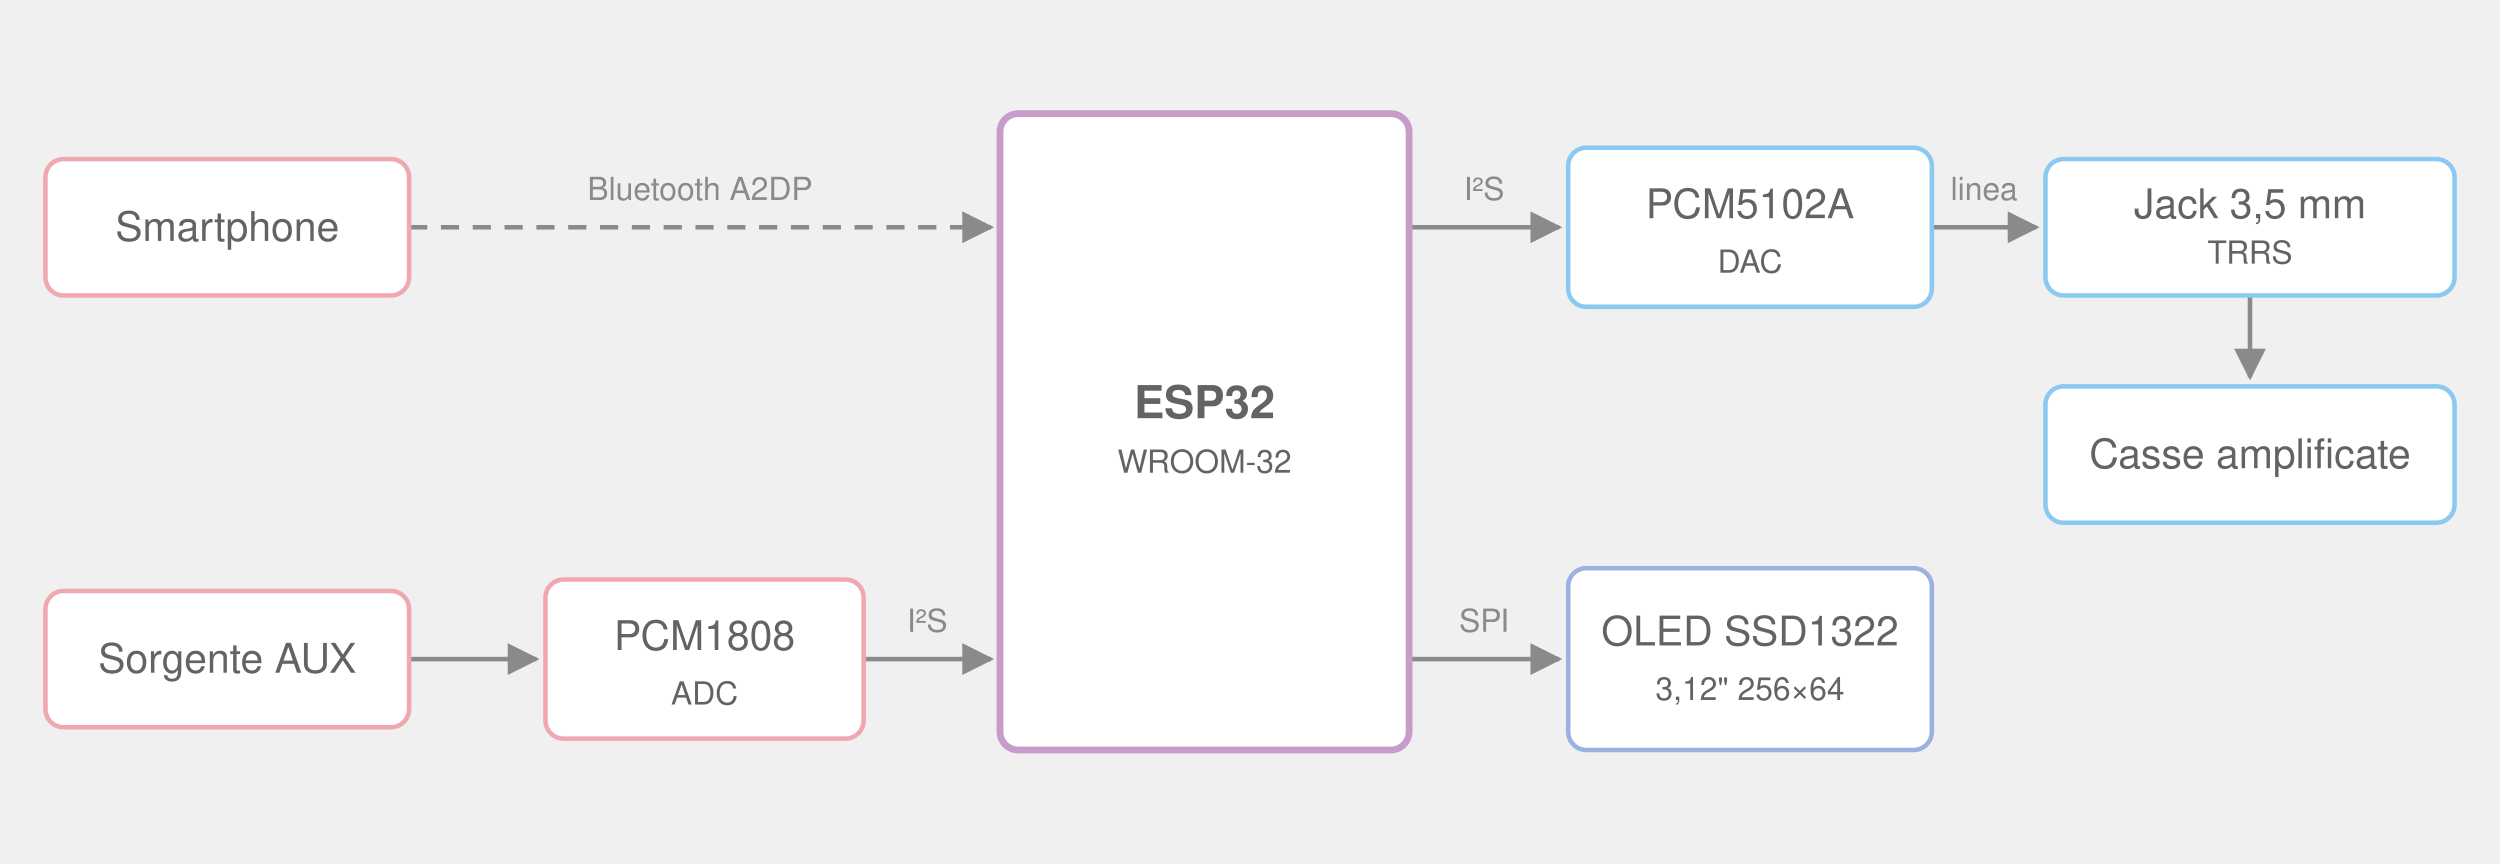
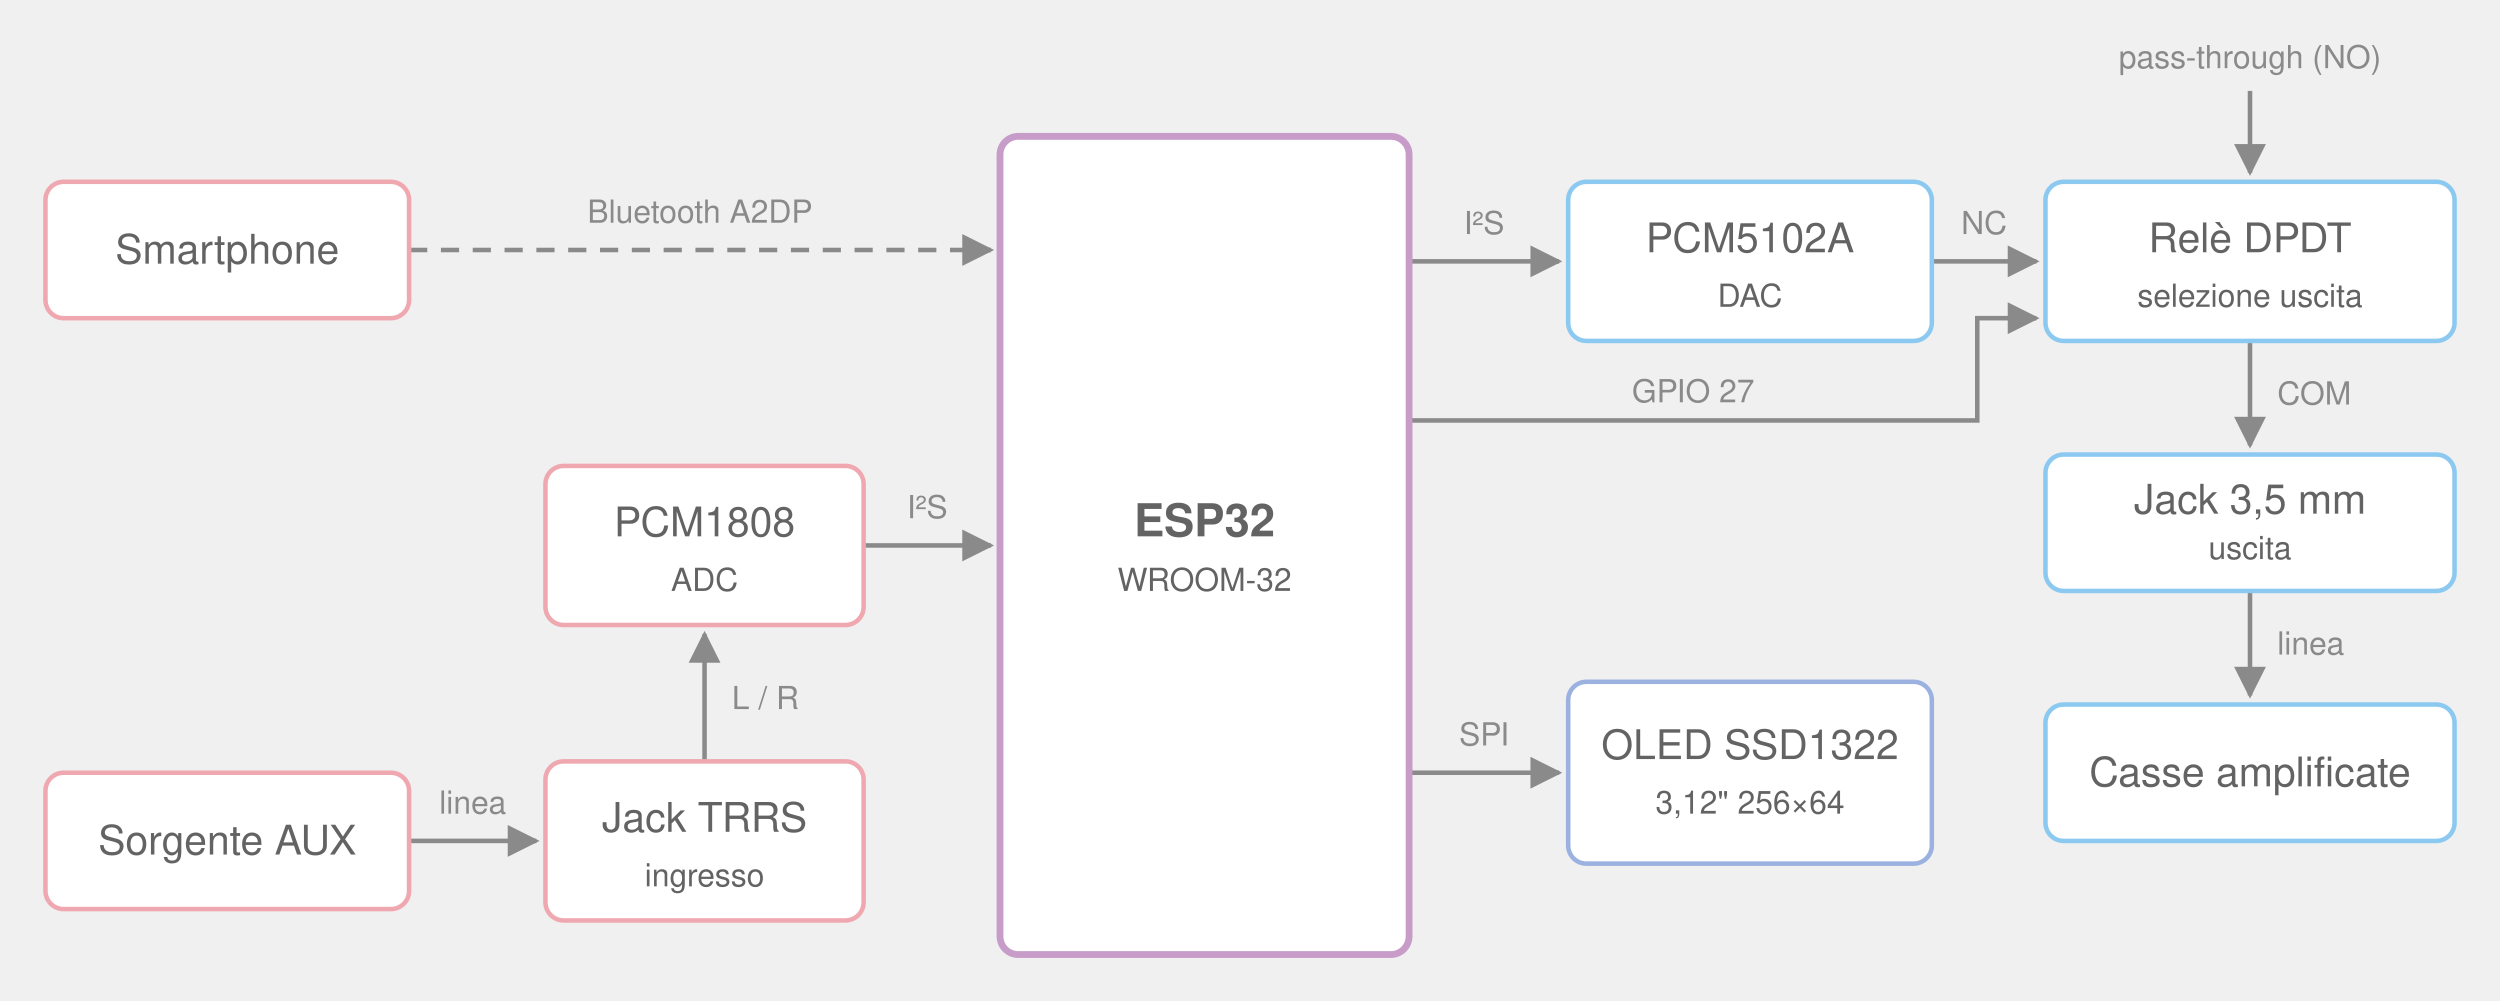
- <svg xmlns="http://www.w3.org/2000/svg" version="1.1" width="1100" height="380" viewBox="0 0 1100 380" font-family="'Source Sans Pro', Helvetica, Arial, sans-serif" font-size="18" fill="#636363">
+ <svg xmlns="http://www.w3.org/2000/svg" version="1.1" width="1100" height="440" viewBox="0 0 1100 440" font-family="'Source Sans Pro', Helvetica, Arial, sans-serif" font-size="18" fill="#636363">
  <defs>
    <marker id="freccia" viewBox="0 0 10 10" refX="9" refY="5" markerWidth="7" markerHeight="7" orient="auto">
      <path d="M0,0 L10,5 L0,10 z" fill="#8a8a8a" />
    </marker>
  </defs>
  <g stroke="#8a8a8a" stroke-width="2" fill="none" marker-end="url(#freccia)">
-     <line x1="180" y1="100" x2="436" y2="100" stroke-dasharray="8 6" />
-     <line x1="180" y1="290" x2="236" y2="290" />
-     <line x1="380" y1="290" x2="436" y2="290" />
-     <line x1="620" y1="100" x2="686" y2="100" />
-     <line x1="620" y1="290" x2="686" y2="290" />
-     <line x1="850" y1="100" x2="896" y2="100" />
-     <line x1="990" y1="130" x2="990" y2="166" />
+     <line x1="180" y1="110" x2="436" y2="110" stroke-dasharray="8 6" />
+     <line x1="180" y1="370" x2="236" y2="370" />
+     <line x1="310" y1="335" x2="310" y2="279" />
+     <line x1="380" y1="240" x2="436" y2="240" />
+     <line x1="620" y1="115" x2="686" y2="115" />
+     <line x1="850" y1="115" x2="896" y2="115" />
+     <line x1="990" y1="40" x2="990" y2="76" />
+     <polyline points="620,185 870,185 870,140 896,140" />
+     <line x1="990" y1="150" x2="990" y2="196" />
+     <line x1="990" y1="260" x2="990" y2="306" />
+     <line x1="620" y1="340" x2="686" y2="340" />
  </g>
  <g font-size="14" text-anchor="middle" fill="#8a8a8a">
-     <text x="308" y="88">Bluetooth A2DP</text>
-     <text x="408" y="278">I²S</text>
-     <text x="653" y="88">I²S</text>
-     <text x="653" y="278">SPI</text>
-     <text x="873" y="88">linea</text>
+     <text x="308" y="98">Bluetooth A2DP</text>
+     <text x="208" y="358">linea</text>
+     <text x="322" y="312" text-anchor="start">L / R</text>
+     <text x="408" y="228">I²S</text>
+     <text x="653" y="103">I²S</text>
+     <text x="873" y="103">NC</text>
+     <text x="990" y="30">pass-through (NO)</text>
+     <text x="745" y="177">GPIO 27</text>
+     <text x="1002" y="178" text-anchor="start">COM</text>
+     <text x="1002" y="288" text-anchor="start">linea</text>
+     <text x="653" y="328">SPI</text>
  </g>
  <g stroke-width="2" fill="#ffffff">
-     <rect x="20" y="70" width="160" height="60" rx="8" stroke="#efa8b0" />
-     <rect x="20" y="260" width="160" height="60" rx="8" stroke="#efa8b0" />
-     <rect x="240" y="255" width="140" height="70" rx="8" stroke="#efa8b0" />
-     <rect x="440" y="50" width="180" height="280" rx="8" stroke="#c79cc8" stroke-width="3" />
-     <rect x="690" y="65" width="160" height="70" rx="8" stroke="#8cc9f0" />
-     <rect x="900" y="70" width="180" height="60" rx="8" stroke="#8cc9f0" />
-     <rect x="900" y="170" width="180" height="60" rx="8" stroke="#8cc9f0" />
-     <rect x="690" y="250" width="160" height="80" rx="8" stroke="#9bb2e1" />
+     <rect x="20" y="80" width="160" height="60" rx="8" stroke="#efa8b0" />
+     <rect x="20" y="340" width="160" height="60" rx="8" stroke="#efa8b0" />
+     <rect x="240" y="335" width="140" height="70" rx="8" stroke="#efa8b0" />
+     <rect x="240" y="205" width="140" height="70" rx="8" stroke="#efa8b0" />
+     <rect x="440" y="60" width="180" height="360" rx="8" stroke="#c79cc8" stroke-width="3" />
+     <rect x="690" y="80" width="160" height="70" rx="8" stroke="#8cc9f0" />
+     <rect x="900" y="80" width="180" height="70" rx="8" stroke="#8cc9f0" />
+     <rect x="900" y="200" width="180" height="60" rx="8" stroke="#8cc9f0" />
+     <rect x="900" y="310" width="180" height="60" rx="8" stroke="#8cc9f0" />
+     <rect x="690" y="300" width="160" height="80" rx="8" stroke="#9bb2e1" />
  </g>
  <g text-anchor="middle">
-     <text x="100" y="106">Smartphone</text>
-     <text x="100" y="296">Sorgente AUX</text>
-     <text x="310" y="286">PCM1808</text>
-     <text x="310" y="310" font-size="14">ADC</text>
-     <text x="530" y="184" font-size="20" font-weight="bold">ESP32</text>
-     <text x="530" y="208" font-size="14">WROOM-32</text>
-     <text x="770" y="96">PCM5102A</text>
-     <text x="770" y="120" font-size="14">DAC</text>
-     <text x="990" y="96">Jack 3,5 mm</text>
-     <text x="990" y="116" font-size="14">TRRS</text>
-     <text x="990" y="206">Casse amplificate</text>
-     <text x="770" y="284">OLED SSD1322</text>
-     <text x="770" y="308" font-size="14">3,12" 256×64</text>
+     <text x="100" y="116">Smartphone</text>
+     <text x="100" y="376">Sorgente AUX</text>
+     <text x="310" y="366">Jack TRRS</text>
+     <text x="310" y="390" font-size="14">ingresso</text>
+     <text x="310" y="236">PCM1808</text>
+     <text x="310" y="260" font-size="14">ADC</text>
+     <text x="530" y="236" font-size="20" font-weight="bold">ESP32</text>
+     <text x="530" y="260" font-size="14">WROOM-32</text>
+     <text x="770" y="111">PCM5102A</text>
+     <text x="770" y="135" font-size="14">DAC</text>
+     <text x="990" y="111">Relè DPDT</text>
+     <text x="990" y="135" font-size="14">selezione uscita</text>
+     <text x="990" y="226">Jack 3,5 mm</text>
+     <text x="990" y="246" font-size="14">uscita</text>
+     <text x="990" y="346">Casse amplificate</text>
+     <text x="770" y="334">OLED SSD1322</text>
+     <text x="770" y="358" font-size="14">3,12" 256×64</text>
  </g>
</svg>
